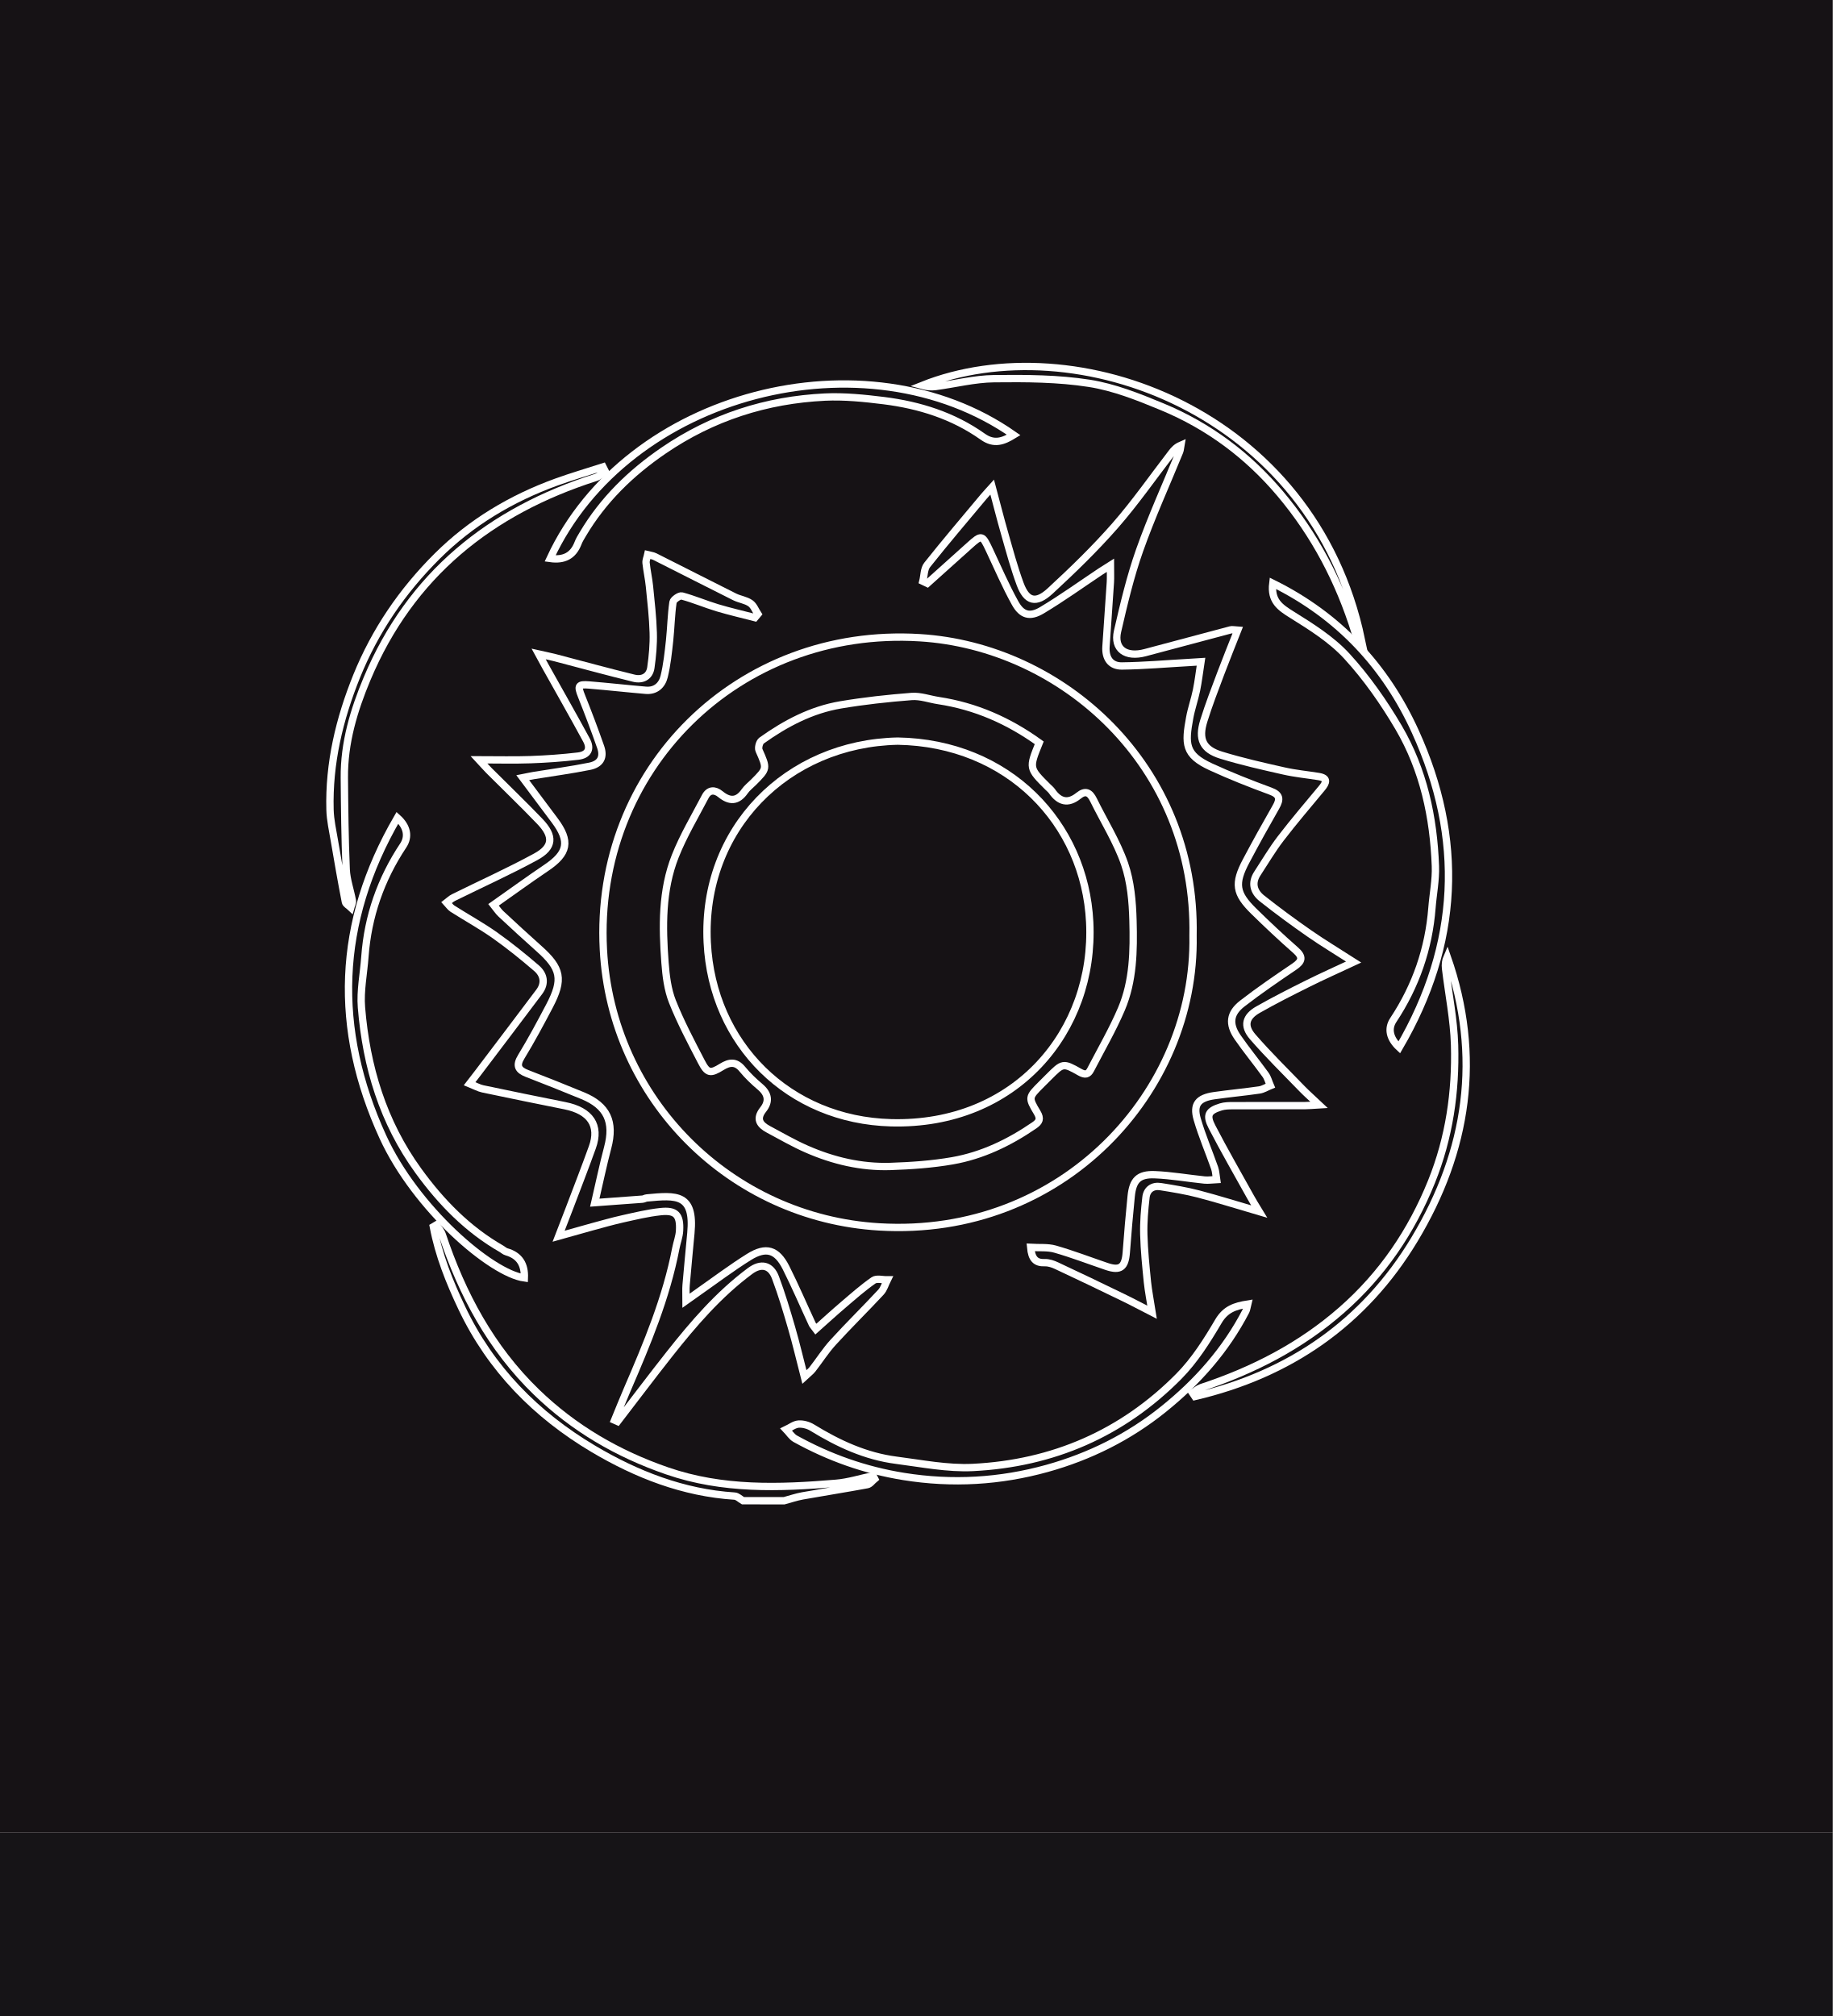
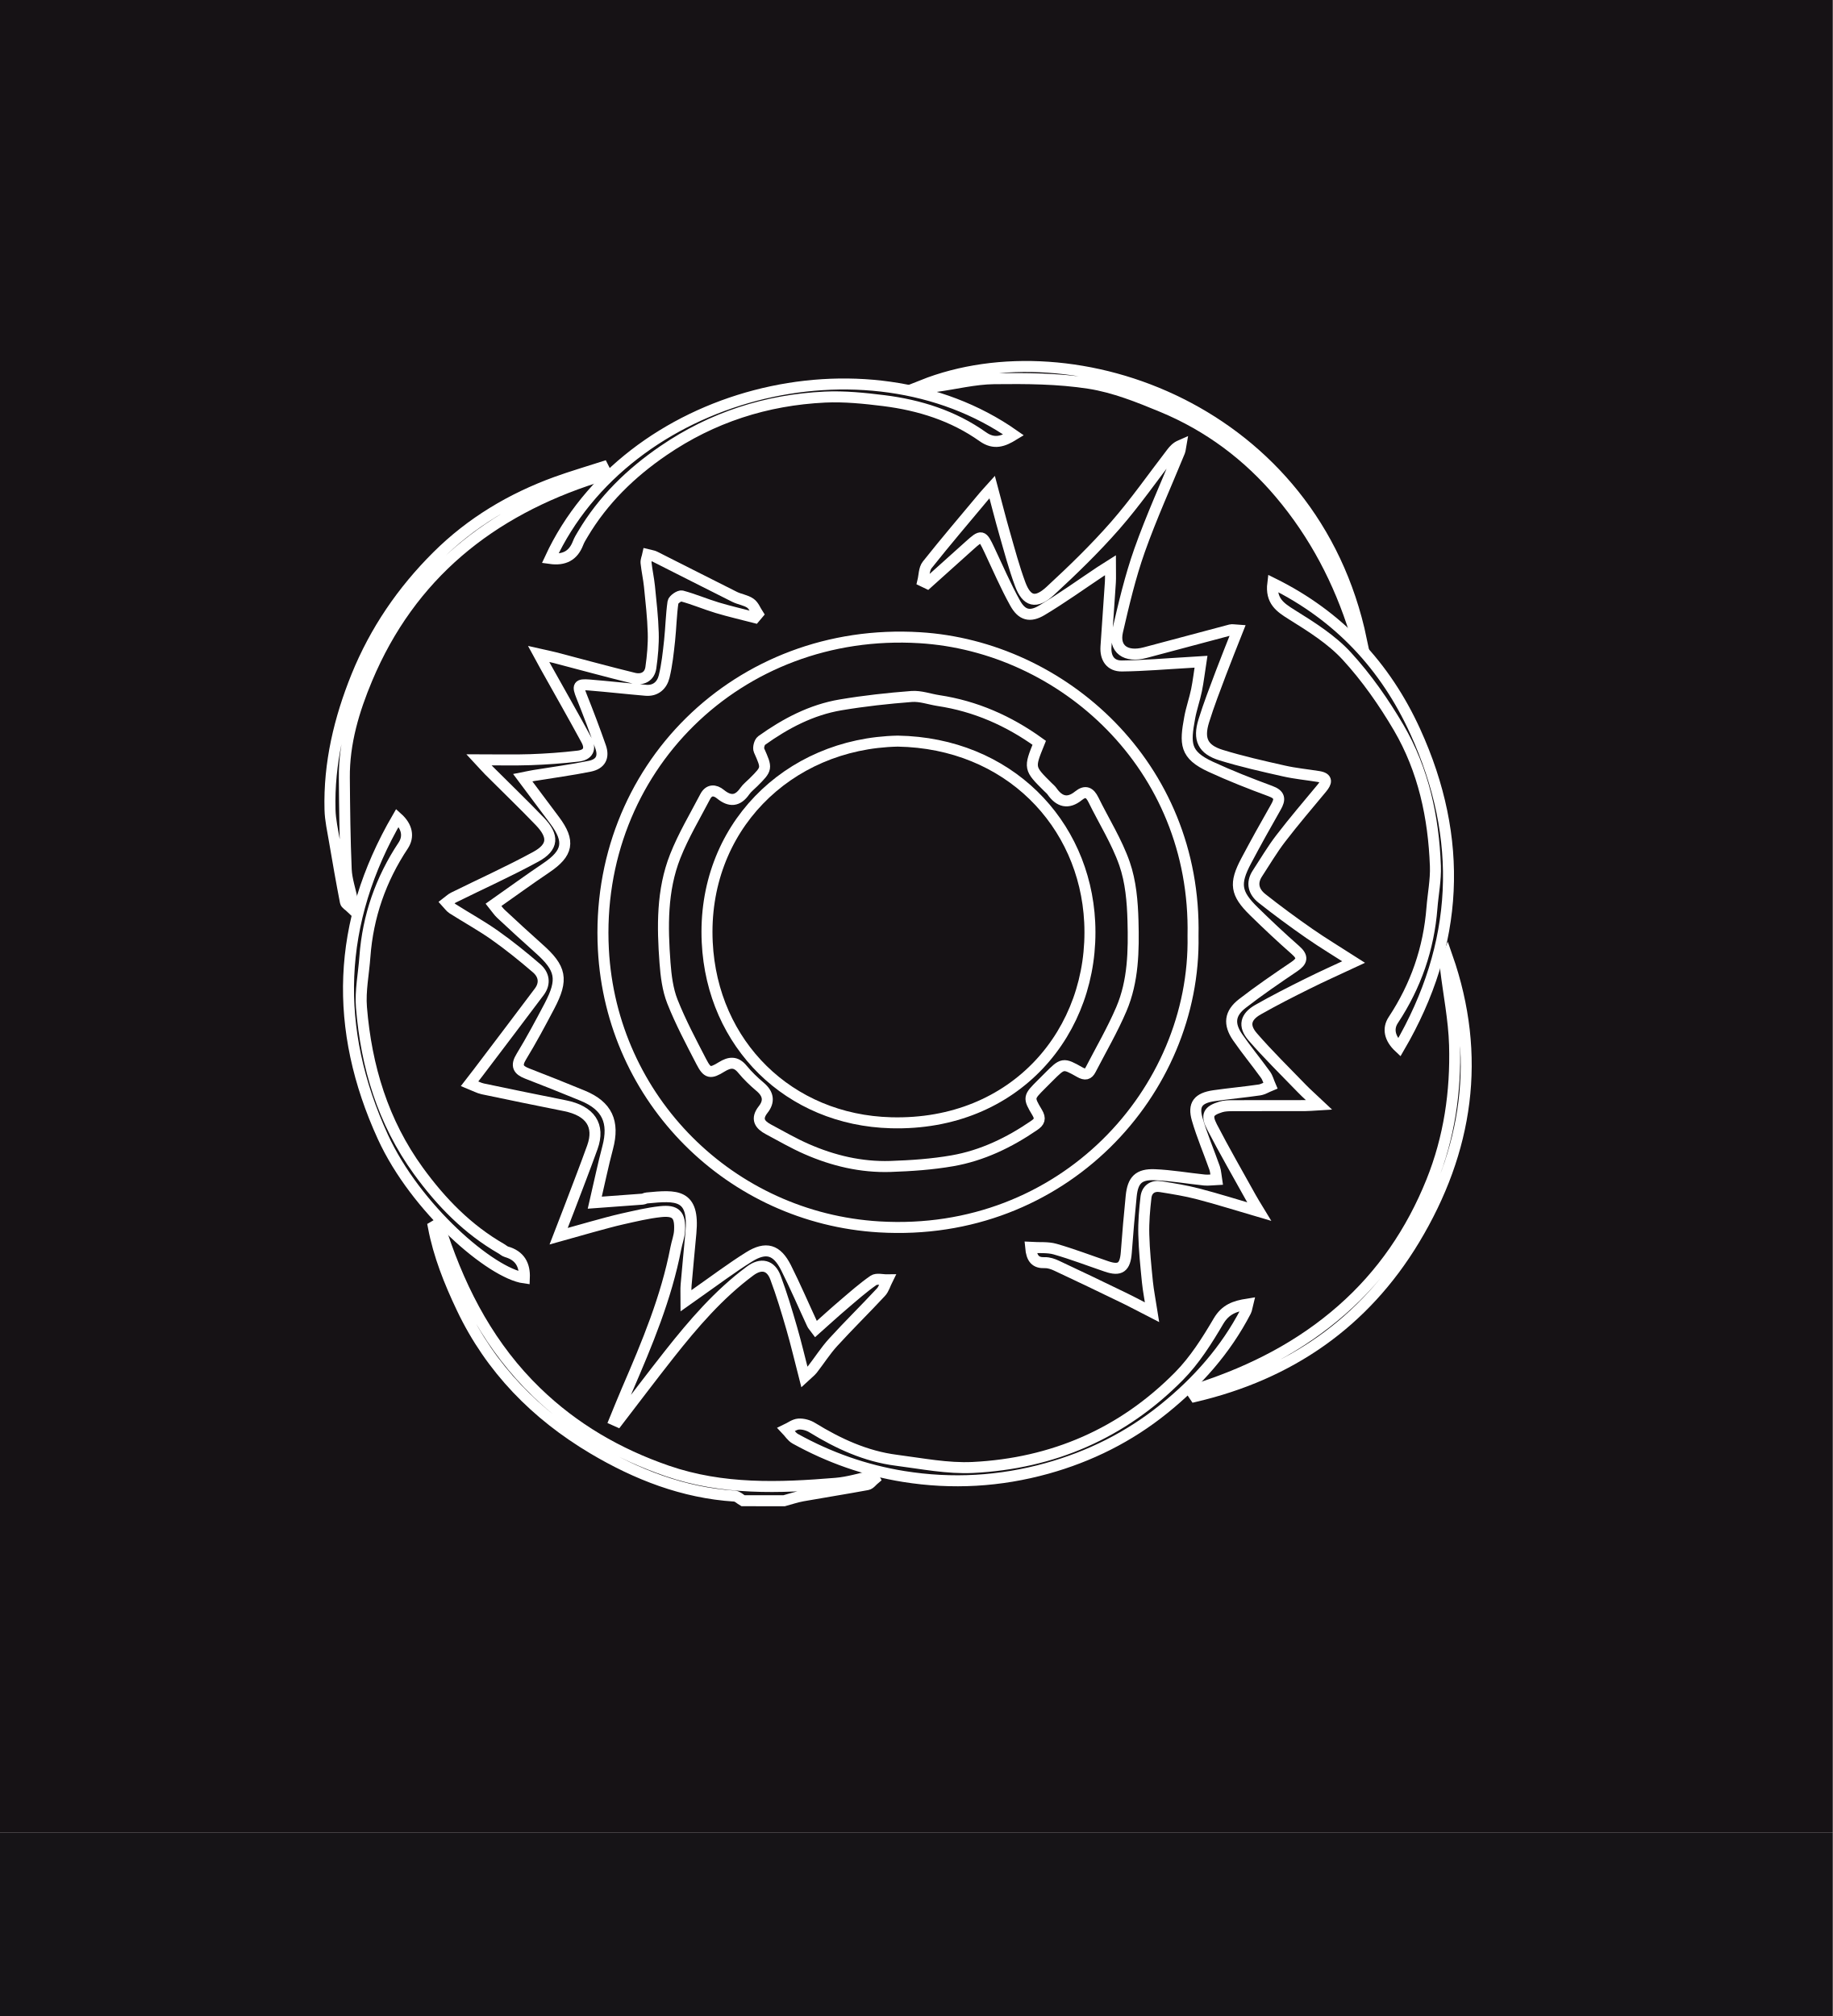
<svg xmlns="http://www.w3.org/2000/svg" width="50" height="55" viewBox="0 0 50 55" fill="none">
  <g clip-path="url(#clip0_477_2)">
    <rect width="50" height="55" fill="white" />
    <path d="M50 0L0 0L0 50L50 50L50 0Z" fill="#161215" />
    <rect y="50" width="50" height="5" fill="#161417" />
-     <path d="M20.269 40.942C20.192 40.898 20.119 40.82 20.04 40.816C18.639 40.726 17.366 40.227 16.183 39.525C14.625 38.599 13.388 37.345 12.6 35.687C12.261 34.974 11.969 34.245 11.822 33.467C11.849 33.451 11.877 33.434 11.904 33.418C11.959 33.506 12.034 33.588 12.066 33.684C12.607 35.303 13.396 36.779 14.633 37.977C15.652 38.965 16.851 39.663 18.202 40.129C19.714 40.651 21.255 40.596 22.805 40.467C23.147 40.439 23.482 40.331 23.82 40.261C23.834 40.288 23.849 40.317 23.863 40.345C23.796 40.4 23.736 40.49 23.66 40.504C23.073 40.613 22.483 40.705 21.895 40.81C21.724 40.841 21.558 40.898 21.391 40.943C21.016 40.942 20.643 40.942 20.269 40.942Z" stroke="white" stroke-width="0.2" />
-     <path d="M34.354 33.055C33.733 32.873 33.216 32.71 32.692 32.573C32.355 32.485 32.009 32.429 31.665 32.374C31.445 32.338 31.288 32.45 31.263 32.666C31.224 33.002 31.195 33.343 31.204 33.681C31.215 34.114 31.26 34.547 31.303 34.978C31.328 35.219 31.376 35.457 31.43 35.801C31.112 35.638 30.876 35.511 30.635 35.395C30.034 35.103 29.431 34.814 28.826 34.531C28.727 34.484 28.61 34.444 28.503 34.448C28.252 34.458 28.145 34.34 28.117 34.031C28.354 34.045 28.581 34.02 28.784 34.078C29.259 34.214 29.721 34.392 30.189 34.551C30.56 34.677 30.695 34.576 30.726 34.173C30.764 33.659 30.808 33.146 30.86 32.633C30.904 32.197 31.062 32.031 31.502 32.048C31.955 32.066 32.406 32.147 32.858 32.193C32.967 32.204 33.078 32.185 33.189 32.18C33.172 32.075 33.17 31.965 33.136 31.866C32.98 31.421 32.792 30.986 32.661 30.534C32.544 30.132 32.687 29.955 33.123 29.892C33.534 29.833 33.946 29.796 34.356 29.736C34.459 29.721 34.556 29.659 34.656 29.618C34.612 29.517 34.586 29.405 34.523 29.319C34.275 28.975 34.004 28.647 33.763 28.298C33.514 27.936 33.547 27.646 33.892 27.378C34.35 27.023 34.83 26.696 35.31 26.371C35.529 26.222 35.553 26.106 35.343 25.921C34.954 25.579 34.576 25.224 34.206 24.861C33.707 24.372 33.668 24.107 33.997 23.486C34.258 22.993 34.529 22.505 34.806 22.021C34.932 21.802 34.921 21.678 34.654 21.581C34.106 21.379 33.56 21.164 33.029 20.919C32.317 20.591 32.326 20.29 32.456 19.581C32.502 19.328 32.59 19.083 32.642 18.83C32.691 18.589 32.719 18.344 32.764 18.053C32.639 18.061 32.534 18.068 32.428 18.074C31.821 18.108 31.214 18.162 30.607 18.169C30.295 18.173 30.152 17.952 30.172 17.645C30.21 17.058 30.254 16.472 30.292 15.886C30.3 15.754 30.293 15.621 30.293 15.422C30.181 15.493 30.101 15.542 30.023 15.593C29.491 15.948 28.97 16.323 28.421 16.651C28.095 16.845 27.874 16.781 27.692 16.451C27.433 15.984 27.221 15.49 26.992 15.005C26.796 14.588 26.781 14.583 26.446 14.885C26.064 15.23 25.681 15.572 25.298 15.916C25.258 15.897 25.217 15.878 25.176 15.858C25.213 15.707 25.207 15.521 25.295 15.411C25.797 14.779 26.32 14.166 26.837 13.547C26.899 13.472 26.968 13.402 27.068 13.29C27.191 13.749 27.292 14.153 27.407 14.552C27.54 15.016 27.664 15.484 27.831 15.935C28.008 16.412 28.261 16.482 28.651 16.122C29.266 15.554 29.871 14.968 30.422 14.339C30.973 13.709 31.453 13.017 31.965 12.353C32.026 12.273 32.094 12.198 32.214 12.146C32.203 12.206 32.203 12.268 32.181 12.323C31.814 13.22 31.411 14.105 31.088 15.017C30.835 15.733 30.659 16.48 30.488 17.222C30.376 17.707 30.712 17.947 31.241 17.805C32.017 17.597 32.794 17.389 33.572 17.184C33.617 17.172 33.669 17.187 33.766 17.193C33.605 17.601 33.452 17.977 33.309 18.357C33.146 18.791 32.978 19.223 32.841 19.665C32.684 20.168 32.815 20.447 33.313 20.601C33.874 20.774 34.45 20.904 35.024 21.033C35.336 21.104 35.657 21.134 35.973 21.185C36.23 21.227 36.187 21.349 36.06 21.503C35.683 21.957 35.299 22.406 34.94 22.874C34.708 23.176 34.514 23.507 34.305 23.826C34.128 24.094 34.205 24.334 34.43 24.512C34.85 24.844 35.282 25.162 35.722 25.468C36.101 25.731 36.496 25.968 36.929 26.246C36.483 26.454 36.071 26.638 35.668 26.839C35.214 27.064 34.762 27.294 34.322 27.544C33.98 27.738 33.916 27.985 34.173 28.284C34.599 28.776 35.067 29.233 35.52 29.702C35.647 29.833 35.785 29.953 35.985 30.142C35.798 30.153 35.701 30.163 35.605 30.163C34.951 30.165 34.297 30.162 33.643 30.165C33.53 30.165 33.411 30.166 33.304 30.199C32.965 30.304 32.898 30.421 33.064 30.742C33.4 31.391 33.766 32.025 34.121 32.665C34.178 32.77 34.243 32.872 34.354 33.055Z" stroke="white" stroke-width="0.2" />
-     <path d="M22.258 36.26C22.52 36.027 22.761 35.806 23.01 35.594C23.278 35.366 23.542 35.131 23.83 34.931C23.917 34.871 24.079 34.918 24.207 34.916C24.15 35.03 24.115 35.165 24.031 35.255C23.604 35.715 23.154 36.155 22.731 36.619C22.522 36.847 22.355 37.113 22.164 37.358C22.112 37.424 22.04 37.474 21.944 37.564C21.82 37.082 21.72 36.654 21.598 36.234C21.464 35.771 21.325 35.307 21.156 34.856C21.029 34.514 20.764 34.451 20.463 34.675C19.607 35.311 18.919 36.112 18.263 36.942C17.784 37.549 17.318 38.168 16.847 38.781C16.82 38.769 16.793 38.757 16.766 38.745C16.881 38.465 16.993 38.184 17.113 37.906C17.653 36.656 18.179 35.401 18.437 34.055C18.468 33.894 18.531 33.735 18.539 33.574C18.562 33.143 18.439 33.011 18.018 33.056C17.671 33.093 17.328 33.177 16.986 33.253C16.705 33.316 16.428 33.396 16.149 33.471C15.876 33.546 15.603 33.624 15.24 33.726C15.357 33.423 15.444 33.201 15.529 32.978C15.741 32.419 15.958 31.862 16.16 31.3C16.375 30.704 16.102 30.304 15.414 30.166C14.666 30.017 13.917 29.863 13.17 29.706C13.063 29.683 12.963 29.626 12.812 29.565C12.908 29.441 12.98 29.349 13.051 29.255C13.605 28.523 14.162 27.791 14.713 27.056C14.884 26.826 14.839 26.588 14.638 26.415C14.271 26.099 13.892 25.793 13.497 25.514C13.127 25.253 12.727 25.034 12.344 24.79C12.282 24.75 12.238 24.681 12.186 24.625C12.247 24.579 12.302 24.522 12.37 24.488C13.119 24.117 13.883 23.774 14.617 23.374C15.097 23.112 15.114 22.812 14.726 22.408C14.274 21.937 13.802 21.485 13.341 21.023C13.249 20.93 13.164 20.831 13.068 20.728C13.557 20.728 14.015 20.741 14.472 20.725C14.906 20.71 15.34 20.679 15.771 20.628C16.045 20.596 16.129 20.431 15.998 20.188C15.635 19.517 15.256 18.855 14.884 18.188C14.835 18.101 14.789 18.012 14.696 17.842C14.896 17.887 15.018 17.911 15.139 17.942C15.855 18.129 16.57 18.326 17.29 18.502C17.517 18.558 17.719 18.468 17.756 18.215C17.801 17.9 17.83 17.58 17.821 17.264C17.809 16.841 17.76 16.42 17.718 15.998C17.696 15.784 17.648 15.572 17.625 15.357C17.618 15.285 17.654 15.209 17.67 15.134C17.736 15.151 17.807 15.156 17.866 15.186C18.592 15.551 19.315 15.921 20.042 16.284C20.179 16.352 20.346 16.371 20.469 16.456C20.563 16.52 20.61 16.652 20.677 16.755C20.651 16.787 20.623 16.819 20.596 16.85C20.253 16.761 19.907 16.682 19.567 16.58C19.243 16.482 18.929 16.347 18.602 16.259C18.538 16.242 18.371 16.358 18.36 16.427C18.31 16.774 18.304 17.127 18.267 17.477C18.231 17.805 18.197 18.136 18.119 18.456C18.062 18.691 17.891 18.856 17.617 18.832C17.103 18.788 16.59 18.73 16.076 18.688C15.77 18.663 15.752 18.709 15.865 18.992C16.048 19.45 16.223 19.912 16.386 20.378C16.482 20.654 16.386 20.843 16.091 20.904C15.587 21.006 15.075 21.074 14.566 21.157C14.487 21.17 14.409 21.188 14.261 21.217C14.57 21.63 14.851 22.005 15.131 22.38C15.56 22.954 15.496 23.278 14.897 23.68C14.425 23.998 13.966 24.333 13.465 24.685C13.543 24.782 13.596 24.866 13.666 24.931C14.007 25.249 14.35 25.565 14.698 25.875C15.31 26.418 15.372 26.717 14.99 27.446C14.745 27.912 14.496 28.378 14.222 28.827C14.069 29.076 14.137 29.193 14.38 29.287C14.888 29.484 15.395 29.685 15.898 29.893C16.565 30.169 16.764 30.607 16.578 31.31C16.454 31.776 16.357 32.248 16.226 32.811C16.697 32.777 17.113 32.747 17.527 32.715C17.568 32.712 17.606 32.685 17.647 32.682C18.455 32.605 18.948 32.566 18.848 33.639C18.805 34.11 18.758 34.581 18.718 35.053C18.707 35.172 18.716 35.292 18.716 35.486C18.856 35.387 18.942 35.324 19.03 35.263C19.496 34.937 19.951 34.593 20.433 34.292C20.9 34.001 21.193 34.091 21.442 34.582C21.696 35.088 21.919 35.609 22.158 36.123C22.168 36.148 22.191 36.17 22.258 36.26Z" stroke="white" stroke-width="0.2" />
-     <path d="M15.008 15.236C17.107 10.701 23.619 9.04 27.654 11.866C27.372 12.039 27.123 12.136 26.81 11.913C26.004 11.341 25.083 11.052 24.112 10.93C23.58 10.864 23.038 10.808 22.505 10.833C20.905 10.91 19.431 11.384 18.1 12.294C17.206 12.906 16.452 13.64 15.899 14.573C15.852 14.653 15.801 14.733 15.769 14.819C15.637 15.16 15.392 15.29 15.008 15.236Z" stroke="white" stroke-width="0.2" />
-     <path d="M38.173 28.576C37.906 28.327 37.856 28.06 38.011 27.827C38.626 26.897 38.979 25.879 39.065 24.768C39.095 24.388 39.173 24.006 39.159 23.628C39.11 22.296 38.834 21.006 38.156 19.849C37.751 19.16 37.283 18.49 36.744 17.902C36.327 17.447 35.775 17.101 35.244 16.77C34.924 16.57 34.663 16.396 34.723 15.913C36.527 16.803 37.802 18.183 38.609 19.955C39.941 22.88 39.817 25.76 38.173 28.576Z" stroke="white" stroke-width="0.2" />
-     <path d="M34.038 35.577C34.016 35.664 34.013 35.724 33.987 35.773C33.44 36.828 32.668 37.699 31.746 38.441C30.799 39.205 29.724 39.738 28.563 40.061C27.285 40.416 25.979 40.494 24.654 40.281C23.6 40.111 22.622 39.764 21.696 39.252C21.598 39.197 21.53 39.085 21.449 39C21.561 38.947 21.671 38.859 21.787 38.851C21.91 38.843 22.054 38.883 22.16 38.949C22.87 39.385 23.617 39.731 24.451 39.838C25.145 39.927 25.849 40.069 26.541 40.035C28.723 39.927 30.623 39.104 32.161 37.547C32.591 37.112 32.93 36.574 33.242 36.043C33.435 35.719 33.686 35.633 34.038 35.577Z" stroke="white" stroke-width="0.2" />
-     <path d="M10.842 22.311C11.113 22.554 11.158 22.828 11 23.067C10.388 23.988 10.036 24.996 9.955 26.099C9.922 26.562 9.824 27.029 9.861 27.485C9.993 29.101 10.448 30.614 11.416 31.946C12.037 32.801 12.759 33.542 13.684 34.072C13.728 34.097 13.768 34.138 13.816 34.151C14.179 34.254 14.32 34.505 14.305 34.864C13.402 34.741 11.342 32.975 10.445 31.016C9.097 28.07 9.179 25.174 10.842 22.311Z" stroke="white" stroke-width="0.2" />
-     <path d="M16.513 12.862C16.428 12.918 16.349 12.995 16.256 13.025C13.37 13.946 11.203 15.686 10.014 18.517C9.654 19.375 9.385 20.27 9.394 21.218C9.401 22.052 9.409 22.888 9.445 23.722C9.458 24.006 9.562 24.287 9.613 24.57C9.624 24.627 9.585 24.693 9.568 24.756C9.517 24.707 9.434 24.665 9.423 24.608C9.315 24.053 9.218 23.496 9.123 22.939C9.076 22.657 9.01 22.373 9.003 22.09C8.969 20.823 9.259 19.614 9.729 18.45C10.232 17.208 10.976 16.118 11.928 15.172C12.853 14.252 13.949 13.599 15.171 13.154C15.592 13.001 16.024 12.876 16.45 12.738C16.471 12.78 16.492 12.821 16.513 12.862Z" stroke="white" stroke-width="0.2" />
-     <path d="M32.534 38.001C32.613 37.952 32.686 37.885 32.771 37.856C34.183 37.39 35.484 36.723 36.605 35.738C37.706 34.772 38.506 33.595 39.054 32.235C39.537 31.035 39.718 29.786 39.682 28.511C39.662 27.812 39.519 27.118 39.436 26.422C39.424 26.316 39.434 26.207 39.481 26.1C40.43 28.817 40.045 31.394 38.587 33.816C37.213 36.097 35.178 37.494 32.6 38.099C32.578 38.066 32.556 38.033 32.534 38.001Z" stroke="white" stroke-width="0.2" />
-     <path d="M37.141 17.458C37.081 17.391 36.992 17.333 36.968 17.255C36.533 15.858 35.868 14.586 34.923 13.466C34.042 12.422 32.969 11.622 31.708 11.099C31.064 10.832 30.398 10.565 29.717 10.458C28.865 10.325 27.987 10.321 27.12 10.331C26.587 10.337 26.056 10.474 25.523 10.545C25.403 10.561 25.277 10.548 25.157 10.515C29.316 8.857 35.831 11.193 37.141 17.458Z" stroke="white" stroke-width="0.2" />
-     <path d="M32.547 25.53C32.627 29.768 28.997 33.77 23.987 33.472C19.932 33.231 16.678 29.998 16.461 25.905C16.2 20.984 20.146 17.095 25.093 17.398C28.972 17.635 32.644 20.879 32.547 25.53ZM28.351 20.265C27.516 19.663 26.612 19.266 25.603 19.113C25.359 19.076 25.111 18.983 24.872 19.001C24.223 19.051 23.575 19.122 22.934 19.23C22.136 19.364 21.43 19.737 20.777 20.204C20.717 20.247 20.677 20.403 20.708 20.472C20.927 20.968 20.933 20.965 20.557 21.341C20.477 21.422 20.382 21.493 20.318 21.585C20.123 21.865 19.91 21.875 19.655 21.667C19.5 21.54 19.34 21.54 19.239 21.733C18.958 22.271 18.643 22.797 18.421 23.359C18.052 24.293 18.069 25.283 18.142 26.266C18.169 26.623 18.214 26.995 18.344 27.324C18.567 27.886 18.853 28.424 19.132 28.963C19.298 29.285 19.378 29.299 19.689 29.106C19.903 28.975 20.075 28.953 20.253 29.17C20.397 29.345 20.564 29.505 20.738 29.652C20.962 29.841 20.997 30.047 20.819 30.271C20.617 30.528 20.728 30.685 20.964 30.811C21.308 30.994 21.647 31.192 22.004 31.348C22.73 31.667 23.495 31.848 24.29 31.823C24.856 31.804 25.426 31.765 25.983 31.668C26.796 31.526 27.532 31.171 28.213 30.704C28.355 30.607 28.398 30.524 28.294 30.35C28.048 29.941 28.061 29.933 28.41 29.583C28.476 29.517 28.542 29.451 28.608 29.385C28.993 29.001 28.999 28.99 29.457 29.25C29.607 29.335 29.686 29.314 29.755 29.18C30.039 28.631 30.351 28.095 30.593 27.528C30.919 26.763 30.931 25.934 30.909 25.12C30.895 24.598 30.848 24.053 30.679 23.565C30.468 22.959 30.115 22.402 29.83 21.82C29.73 21.618 29.613 21.556 29.422 21.71C29.136 21.941 28.898 21.875 28.698 21.585C28.669 21.544 28.626 21.51 28.59 21.474C28.07 20.958 28.07 20.958 28.351 20.265Z" stroke="white" stroke-width="0.2" />
-     <path d="M24.492 20.219C27.502 20.271 29.595 22.451 29.728 25.157C29.874 28.129 27.705 30.722 24.308 30.631C21.529 30.558 19.43 28.497 19.294 25.709C19.143 22.611 21.477 20.281 24.492 20.219Z" stroke="white" stroke-width="0.2" />
+     <path d="M20.269 40.942C20.192 40.898 20.119 40.82 20.04 40.816C18.639 40.726 17.366 40.227 16.183 39.525C14.625 38.599 13.388 37.345 12.6 35.687C12.261 34.974 11.969 34.245 11.822 33.467C11.849 33.451 11.877 33.434 11.904 33.418C11.959 33.506 12.034 33.588 12.066 33.684C12.607 35.303 13.396 36.779 14.633 37.977C15.652 38.965 16.851 39.663 18.202 40.129C19.714 40.651 21.255 40.596 22.805 40.467C23.147 40.439 23.482 40.331 23.82 40.261C23.834 40.288 23.849 40.317 23.863 40.345C23.796 40.4 23.736 40.49 23.66 40.504C23.073 40.613 22.483 40.705 21.895 40.81C21.724 40.841 21.558 40.898 21.391 40.943C21.016 40.942 20.643 40.942 20.269 40.942Z" stroke="white" stroke-width="0.3" />
+     <path d="M34.354 33.055C33.733 32.873 33.216 32.71 32.692 32.573C32.355 32.485 32.009 32.429 31.665 32.374C31.445 32.338 31.288 32.45 31.263 32.666C31.224 33.002 31.195 33.343 31.204 33.681C31.215 34.114 31.26 34.547 31.303 34.978C31.328 35.219 31.376 35.457 31.43 35.801C31.112 35.638 30.876 35.511 30.635 35.395C30.034 35.103 29.431 34.814 28.826 34.531C28.727 34.484 28.61 34.444 28.503 34.448C28.252 34.458 28.145 34.34 28.117 34.031C28.354 34.045 28.581 34.02 28.784 34.078C29.259 34.214 29.721 34.392 30.189 34.551C30.56 34.677 30.695 34.576 30.726 34.173C30.764 33.659 30.808 33.146 30.86 32.633C30.904 32.197 31.062 32.031 31.502 32.048C31.955 32.066 32.406 32.147 32.858 32.193C32.967 32.204 33.078 32.185 33.189 32.18C33.172 32.075 33.17 31.965 33.136 31.866C32.98 31.421 32.792 30.986 32.661 30.534C32.544 30.132 32.687 29.955 33.123 29.892C33.534 29.833 33.946 29.796 34.356 29.736C34.459 29.721 34.556 29.659 34.656 29.618C34.612 29.517 34.586 29.405 34.523 29.319C34.275 28.975 34.004 28.647 33.763 28.298C33.514 27.936 33.547 27.646 33.892 27.378C34.35 27.023 34.83 26.696 35.31 26.371C35.529 26.222 35.553 26.106 35.343 25.921C34.954 25.579 34.576 25.224 34.206 24.861C33.707 24.372 33.668 24.107 33.997 23.486C34.258 22.993 34.529 22.505 34.806 22.021C34.932 21.802 34.921 21.678 34.654 21.581C34.106 21.379 33.56 21.164 33.029 20.919C32.317 20.591 32.326 20.29 32.456 19.581C32.502 19.328 32.59 19.083 32.642 18.83C32.691 18.589 32.719 18.344 32.764 18.053C32.639 18.061 32.534 18.068 32.428 18.074C31.821 18.108 31.214 18.162 30.607 18.169C30.295 18.173 30.152 17.952 30.172 17.645C30.21 17.058 30.254 16.472 30.292 15.886C30.3 15.754 30.293 15.621 30.293 15.422C30.181 15.493 30.101 15.542 30.023 15.593C29.491 15.948 28.97 16.323 28.421 16.651C28.095 16.845 27.874 16.781 27.692 16.451C27.433 15.984 27.221 15.49 26.992 15.005C26.796 14.588 26.781 14.583 26.446 14.885C26.064 15.23 25.681 15.572 25.298 15.916C25.258 15.897 25.217 15.878 25.176 15.858C25.213 15.707 25.207 15.521 25.295 15.411C25.797 14.779 26.32 14.166 26.837 13.547C26.899 13.472 26.968 13.402 27.068 13.29C27.191 13.749 27.292 14.153 27.407 14.552C27.54 15.016 27.664 15.484 27.831 15.935C28.008 16.412 28.261 16.482 28.651 16.122C29.266 15.554 29.871 14.968 30.422 14.339C30.973 13.709 31.453 13.017 31.965 12.353C32.026 12.273 32.094 12.198 32.214 12.146C32.203 12.206 32.203 12.268 32.181 12.323C31.814 13.22 31.411 14.105 31.088 15.017C30.835 15.733 30.659 16.48 30.488 17.222C30.376 17.707 30.712 17.947 31.241 17.805C32.017 17.597 32.794 17.389 33.572 17.184C33.617 17.172 33.669 17.187 33.766 17.193C33.605 17.601 33.452 17.977 33.309 18.357C33.146 18.791 32.978 19.223 32.841 19.665C32.684 20.168 32.815 20.447 33.313 20.601C33.874 20.774 34.45 20.904 35.024 21.033C35.336 21.104 35.657 21.134 35.973 21.185C36.23 21.227 36.187 21.349 36.06 21.503C35.683 21.957 35.299 22.406 34.94 22.874C34.708 23.176 34.514 23.507 34.305 23.826C34.128 24.094 34.205 24.334 34.43 24.512C34.85 24.844 35.282 25.162 35.722 25.468C36.101 25.731 36.496 25.968 36.929 26.246C36.483 26.454 36.071 26.638 35.668 26.839C35.214 27.064 34.762 27.294 34.322 27.544C33.98 27.738 33.916 27.985 34.173 28.284C34.599 28.776 35.067 29.233 35.52 29.702C35.647 29.833 35.785 29.953 35.985 30.142C35.798 30.153 35.701 30.163 35.605 30.163C34.951 30.165 34.297 30.162 33.643 30.165C33.53 30.165 33.411 30.166 33.304 30.199C32.965 30.304 32.898 30.421 33.064 30.742C33.4 31.391 33.766 32.025 34.121 32.665C34.178 32.77 34.243 32.872 34.354 33.055Z" stroke="white" stroke-width="0.3" />
+     <path d="M22.258 36.26C22.52 36.027 22.761 35.806 23.01 35.594C23.278 35.366 23.542 35.131 23.83 34.931C23.917 34.871 24.079 34.918 24.207 34.916C24.15 35.03 24.115 35.165 24.031 35.255C23.604 35.715 23.154 36.155 22.731 36.619C22.522 36.847 22.355 37.113 22.164 37.358C22.112 37.424 22.04 37.474 21.944 37.564C21.82 37.082 21.72 36.654 21.598 36.234C21.464 35.771 21.325 35.307 21.156 34.856C21.029 34.514 20.764 34.451 20.463 34.675C19.607 35.311 18.919 36.112 18.263 36.942C17.784 37.549 17.318 38.168 16.847 38.781C16.82 38.769 16.793 38.757 16.766 38.745C16.881 38.465 16.993 38.184 17.113 37.906C17.653 36.656 18.179 35.401 18.437 34.055C18.468 33.894 18.531 33.735 18.539 33.574C18.562 33.143 18.439 33.011 18.018 33.056C17.671 33.093 17.328 33.177 16.986 33.253C16.705 33.316 16.428 33.396 16.149 33.471C15.876 33.546 15.603 33.624 15.24 33.726C15.357 33.423 15.444 33.201 15.529 32.978C15.741 32.419 15.958 31.862 16.16 31.3C16.375 30.704 16.102 30.304 15.414 30.166C14.666 30.017 13.917 29.863 13.17 29.706C13.063 29.683 12.963 29.626 12.812 29.565C12.908 29.441 12.98 29.349 13.051 29.255C13.605 28.523 14.162 27.791 14.713 27.056C14.884 26.826 14.839 26.588 14.638 26.415C14.271 26.099 13.892 25.793 13.497 25.514C13.127 25.253 12.727 25.034 12.344 24.79C12.282 24.75 12.238 24.681 12.186 24.625C12.247 24.579 12.302 24.522 12.37 24.488C13.119 24.117 13.883 23.774 14.617 23.374C15.097 23.112 15.114 22.812 14.726 22.408C14.274 21.937 13.802 21.485 13.341 21.023C13.249 20.93 13.164 20.831 13.068 20.728C13.557 20.728 14.015 20.741 14.472 20.725C14.906 20.71 15.34 20.679 15.771 20.628C16.045 20.596 16.129 20.431 15.998 20.188C15.635 19.517 15.256 18.855 14.884 18.188C14.835 18.101 14.789 18.012 14.696 17.842C14.896 17.887 15.018 17.911 15.139 17.942C15.855 18.129 16.57 18.326 17.29 18.502C17.517 18.558 17.719 18.468 17.756 18.215C17.801 17.9 17.83 17.58 17.821 17.264C17.809 16.841 17.76 16.42 17.718 15.998C17.696 15.784 17.648 15.572 17.625 15.357C17.618 15.285 17.654 15.209 17.67 15.134C17.736 15.151 17.807 15.156 17.866 15.186C18.592 15.551 19.315 15.921 20.042 16.284C20.179 16.352 20.346 16.371 20.469 16.456C20.563 16.52 20.61 16.652 20.677 16.755C20.651 16.787 20.623 16.819 20.596 16.85C20.253 16.761 19.907 16.682 19.567 16.58C19.243 16.482 18.929 16.347 18.602 16.259C18.538 16.242 18.371 16.358 18.36 16.427C18.31 16.774 18.304 17.127 18.267 17.477C18.231 17.805 18.197 18.136 18.119 18.456C18.062 18.691 17.891 18.856 17.617 18.832C17.103 18.788 16.59 18.73 16.076 18.688C15.77 18.663 15.752 18.709 15.865 18.992C16.048 19.45 16.223 19.912 16.386 20.378C16.482 20.654 16.386 20.843 16.091 20.904C15.587 21.006 15.075 21.074 14.566 21.157C14.487 21.17 14.409 21.188 14.261 21.217C14.57 21.63 14.851 22.005 15.131 22.38C15.56 22.954 15.496 23.278 14.897 23.68C14.425 23.998 13.966 24.333 13.465 24.685C13.543 24.782 13.596 24.866 13.666 24.931C14.007 25.249 14.35 25.565 14.698 25.875C15.31 26.418 15.372 26.717 14.99 27.446C14.745 27.912 14.496 28.378 14.222 28.827C14.069 29.076 14.137 29.193 14.38 29.287C14.888 29.484 15.395 29.685 15.898 29.893C16.565 30.169 16.764 30.607 16.578 31.31C16.454 31.776 16.357 32.248 16.226 32.811C16.697 32.777 17.113 32.747 17.527 32.715C17.568 32.712 17.606 32.685 17.647 32.682C18.455 32.605 18.948 32.566 18.848 33.639C18.805 34.11 18.758 34.581 18.718 35.053C18.707 35.172 18.716 35.292 18.716 35.486C18.856 35.387 18.942 35.324 19.03 35.263C19.496 34.937 19.951 34.593 20.433 34.292C20.9 34.001 21.193 34.091 21.442 34.582C21.696 35.088 21.919 35.609 22.158 36.123C22.168 36.148 22.191 36.17 22.258 36.26Z" stroke="white" stroke-width="0.3" />
+     <path d="M15.008 15.236C17.107 10.701 23.619 9.04 27.654 11.866C27.372 12.039 27.123 12.136 26.81 11.913C26.004 11.341 25.083 11.052 24.112 10.93C23.58 10.864 23.038 10.808 22.505 10.833C20.905 10.91 19.431 11.384 18.1 12.294C17.206 12.906 16.452 13.64 15.899 14.573C15.852 14.653 15.801 14.733 15.769 14.819C15.637 15.16 15.392 15.29 15.008 15.236Z" stroke="white" stroke-width="0.3" />
+     <path d="M38.173 28.576C37.906 28.327 37.856 28.06 38.011 27.827C38.626 26.897 38.979 25.879 39.065 24.768C39.095 24.388 39.173 24.006 39.159 23.628C39.11 22.296 38.834 21.006 38.156 19.849C37.751 19.16 37.283 18.49 36.744 17.902C36.327 17.447 35.775 17.101 35.244 16.77C34.924 16.57 34.663 16.396 34.723 15.913C36.527 16.803 37.802 18.183 38.609 19.955C39.941 22.88 39.817 25.76 38.173 28.576Z" stroke="white" stroke-width="0.3" />
+     <path d="M34.038 35.577C34.016 35.664 34.013 35.724 33.987 35.773C33.44 36.828 32.668 37.699 31.746 38.441C30.799 39.205 29.724 39.738 28.563 40.061C27.285 40.416 25.979 40.494 24.654 40.281C23.6 40.111 22.622 39.764 21.696 39.252C21.598 39.197 21.53 39.085 21.449 39C21.561 38.947 21.671 38.859 21.787 38.851C21.91 38.843 22.054 38.883 22.16 38.949C22.87 39.385 23.617 39.731 24.451 39.838C25.145 39.927 25.849 40.069 26.541 40.035C28.723 39.927 30.623 39.104 32.161 37.547C32.591 37.112 32.93 36.574 33.242 36.043C33.435 35.719 33.686 35.633 34.038 35.577Z" stroke="white" stroke-width="0.3" />
+     <path d="M10.842 22.311C11.113 22.554 11.158 22.828 11 23.067C10.388 23.988 10.036 24.996 9.955 26.099C9.922 26.562 9.824 27.029 9.861 27.485C9.993 29.101 10.448 30.614 11.416 31.946C12.037 32.801 12.759 33.542 13.684 34.072C13.728 34.097 13.768 34.138 13.816 34.151C14.179 34.254 14.32 34.505 14.305 34.864C13.402 34.741 11.342 32.975 10.445 31.016C9.097 28.07 9.179 25.174 10.842 22.311Z" stroke="white" stroke-width="0.3" />
+     <path d="M16.513 12.862C16.428 12.918 16.349 12.995 16.256 13.025C13.37 13.946 11.203 15.686 10.014 18.517C9.654 19.375 9.385 20.27 9.394 21.218C9.401 22.052 9.409 22.888 9.445 23.722C9.458 24.006 9.562 24.287 9.613 24.57C9.624 24.627 9.585 24.693 9.568 24.756C9.517 24.707 9.434 24.665 9.423 24.608C9.315 24.053 9.218 23.496 9.123 22.939C9.076 22.657 9.01 22.373 9.003 22.09C8.969 20.823 9.259 19.614 9.729 18.45C10.232 17.208 10.976 16.118 11.928 15.172C12.853 14.252 13.949 13.599 15.171 13.154C15.592 13.001 16.024 12.876 16.45 12.738C16.471 12.78 16.492 12.821 16.513 12.862Z" stroke="white" stroke-width="0.3" />
+     <path d="M32.534 38.001C32.613 37.952 32.686 37.885 32.771 37.856C34.183 37.39 35.484 36.723 36.605 35.738C37.706 34.772 38.506 33.595 39.054 32.235C39.537 31.035 39.718 29.786 39.682 28.511C39.662 27.812 39.519 27.118 39.436 26.422C39.424 26.316 39.434 26.207 39.481 26.1C40.43 28.817 40.045 31.394 38.587 33.816C37.213 36.097 35.178 37.494 32.6 38.099C32.578 38.066 32.556 38.033 32.534 38.001Z" stroke="white" stroke-width="0.3" />
+     <path d="M37.141 17.458C37.081 17.391 36.992 17.333 36.968 17.255C36.533 15.858 35.868 14.586 34.923 13.466C34.042 12.422 32.969 11.622 31.708 11.099C31.064 10.832 30.398 10.565 29.717 10.458C28.865 10.325 27.987 10.321 27.12 10.331C26.587 10.337 26.056 10.474 25.523 10.545C25.403 10.561 25.277 10.548 25.157 10.515C29.316 8.857 35.831 11.193 37.141 17.458Z" stroke="white" stroke-width="0.3" />
+     <path d="M32.547 25.53C32.627 29.768 28.997 33.77 23.987 33.472C19.932 33.231 16.678 29.998 16.461 25.905C16.2 20.984 20.146 17.095 25.093 17.398C28.972 17.635 32.644 20.879 32.547 25.53ZM28.351 20.265C27.516 19.663 26.612 19.266 25.603 19.113C25.359 19.076 25.111 18.983 24.872 19.001C24.223 19.051 23.575 19.122 22.934 19.23C22.136 19.364 21.43 19.737 20.777 20.204C20.717 20.247 20.677 20.403 20.708 20.472C20.927 20.968 20.933 20.965 20.557 21.341C20.477 21.422 20.382 21.493 20.318 21.585C20.123 21.865 19.91 21.875 19.655 21.667C19.5 21.54 19.34 21.54 19.239 21.733C18.958 22.271 18.643 22.797 18.421 23.359C18.052 24.293 18.069 25.283 18.142 26.266C18.169 26.623 18.214 26.995 18.344 27.324C18.567 27.886 18.853 28.424 19.132 28.963C19.298 29.285 19.378 29.299 19.689 29.106C19.903 28.975 20.075 28.953 20.253 29.17C20.397 29.345 20.564 29.505 20.738 29.652C20.962 29.841 20.997 30.047 20.819 30.271C20.617 30.528 20.728 30.685 20.964 30.811C21.308 30.994 21.647 31.192 22.004 31.348C22.73 31.667 23.495 31.848 24.29 31.823C24.856 31.804 25.426 31.765 25.983 31.668C26.796 31.526 27.532 31.171 28.213 30.704C28.355 30.607 28.398 30.524 28.294 30.35C28.048 29.941 28.061 29.933 28.41 29.583C28.476 29.517 28.542 29.451 28.608 29.385C28.993 29.001 28.999 28.99 29.457 29.25C29.607 29.335 29.686 29.314 29.755 29.18C30.039 28.631 30.351 28.095 30.593 27.528C30.919 26.763 30.931 25.934 30.909 25.12C30.895 24.598 30.848 24.053 30.679 23.565C30.468 22.959 30.115 22.402 29.83 21.82C29.73 21.618 29.613 21.556 29.422 21.71C29.136 21.941 28.898 21.875 28.698 21.585C28.669 21.544 28.626 21.51 28.59 21.474C28.07 20.958 28.07 20.958 28.351 20.265Z" stroke="white" stroke-width="0.3" />
+     <path d="M24.492 20.219C27.502 20.271 29.595 22.451 29.728 25.157C29.874 28.129 27.705 30.722 24.308 30.631C21.529 30.558 19.43 28.497 19.294 25.709C19.143 22.611 21.477 20.281 24.492 20.219Z" stroke="white" stroke-width="0.3" />
  </g>
  <defs>
    <clipPath id="clip0_477_2">
      <rect width="50" height="55" fill="white" />
    </clipPath>
  </defs>
</svg>
